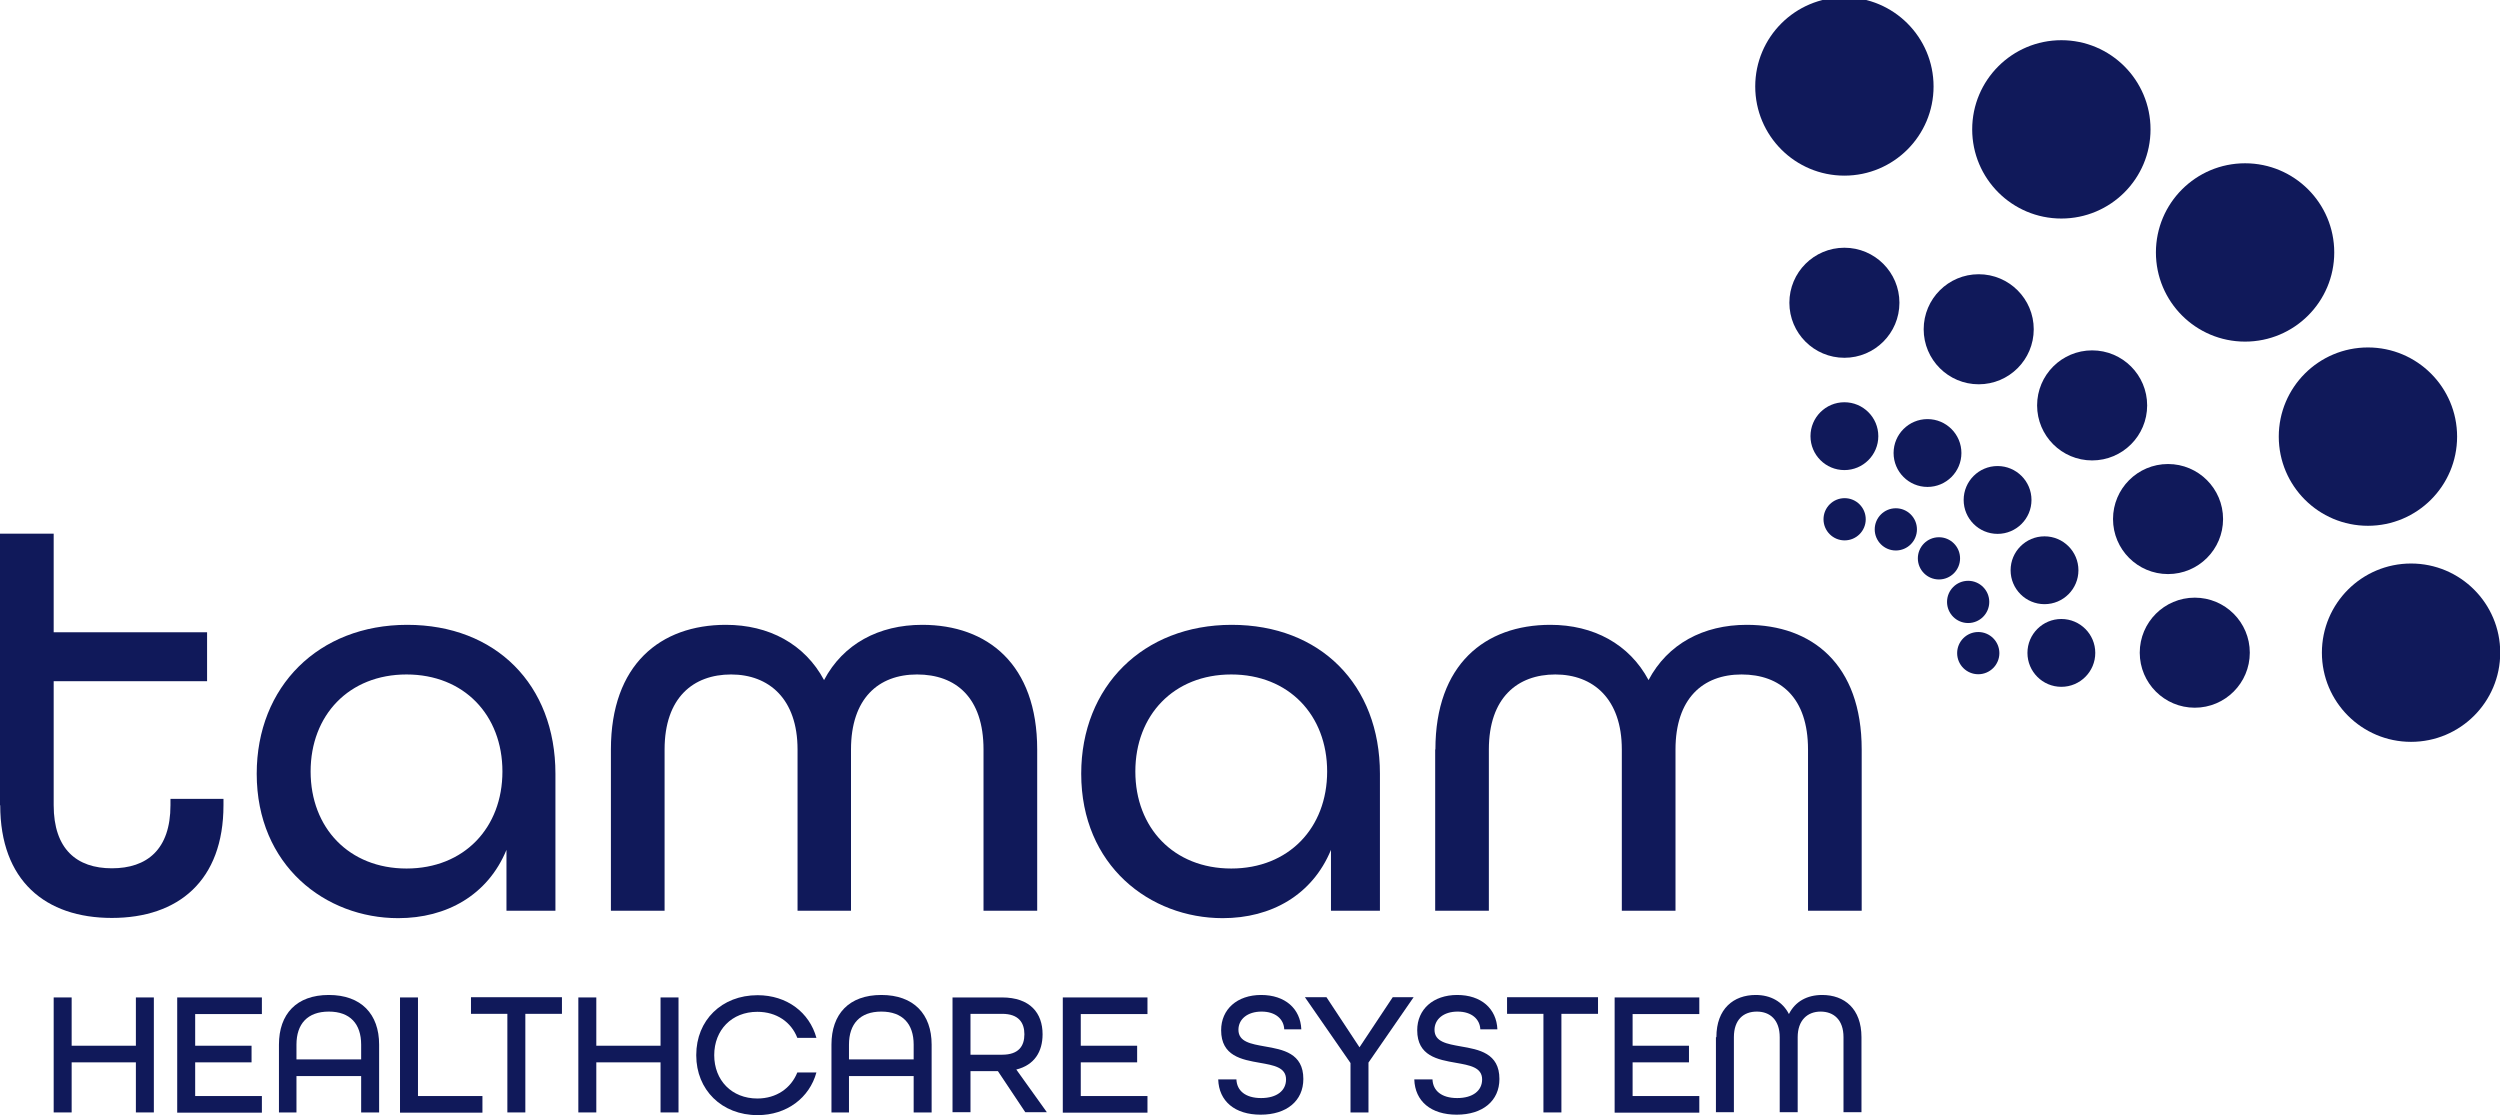
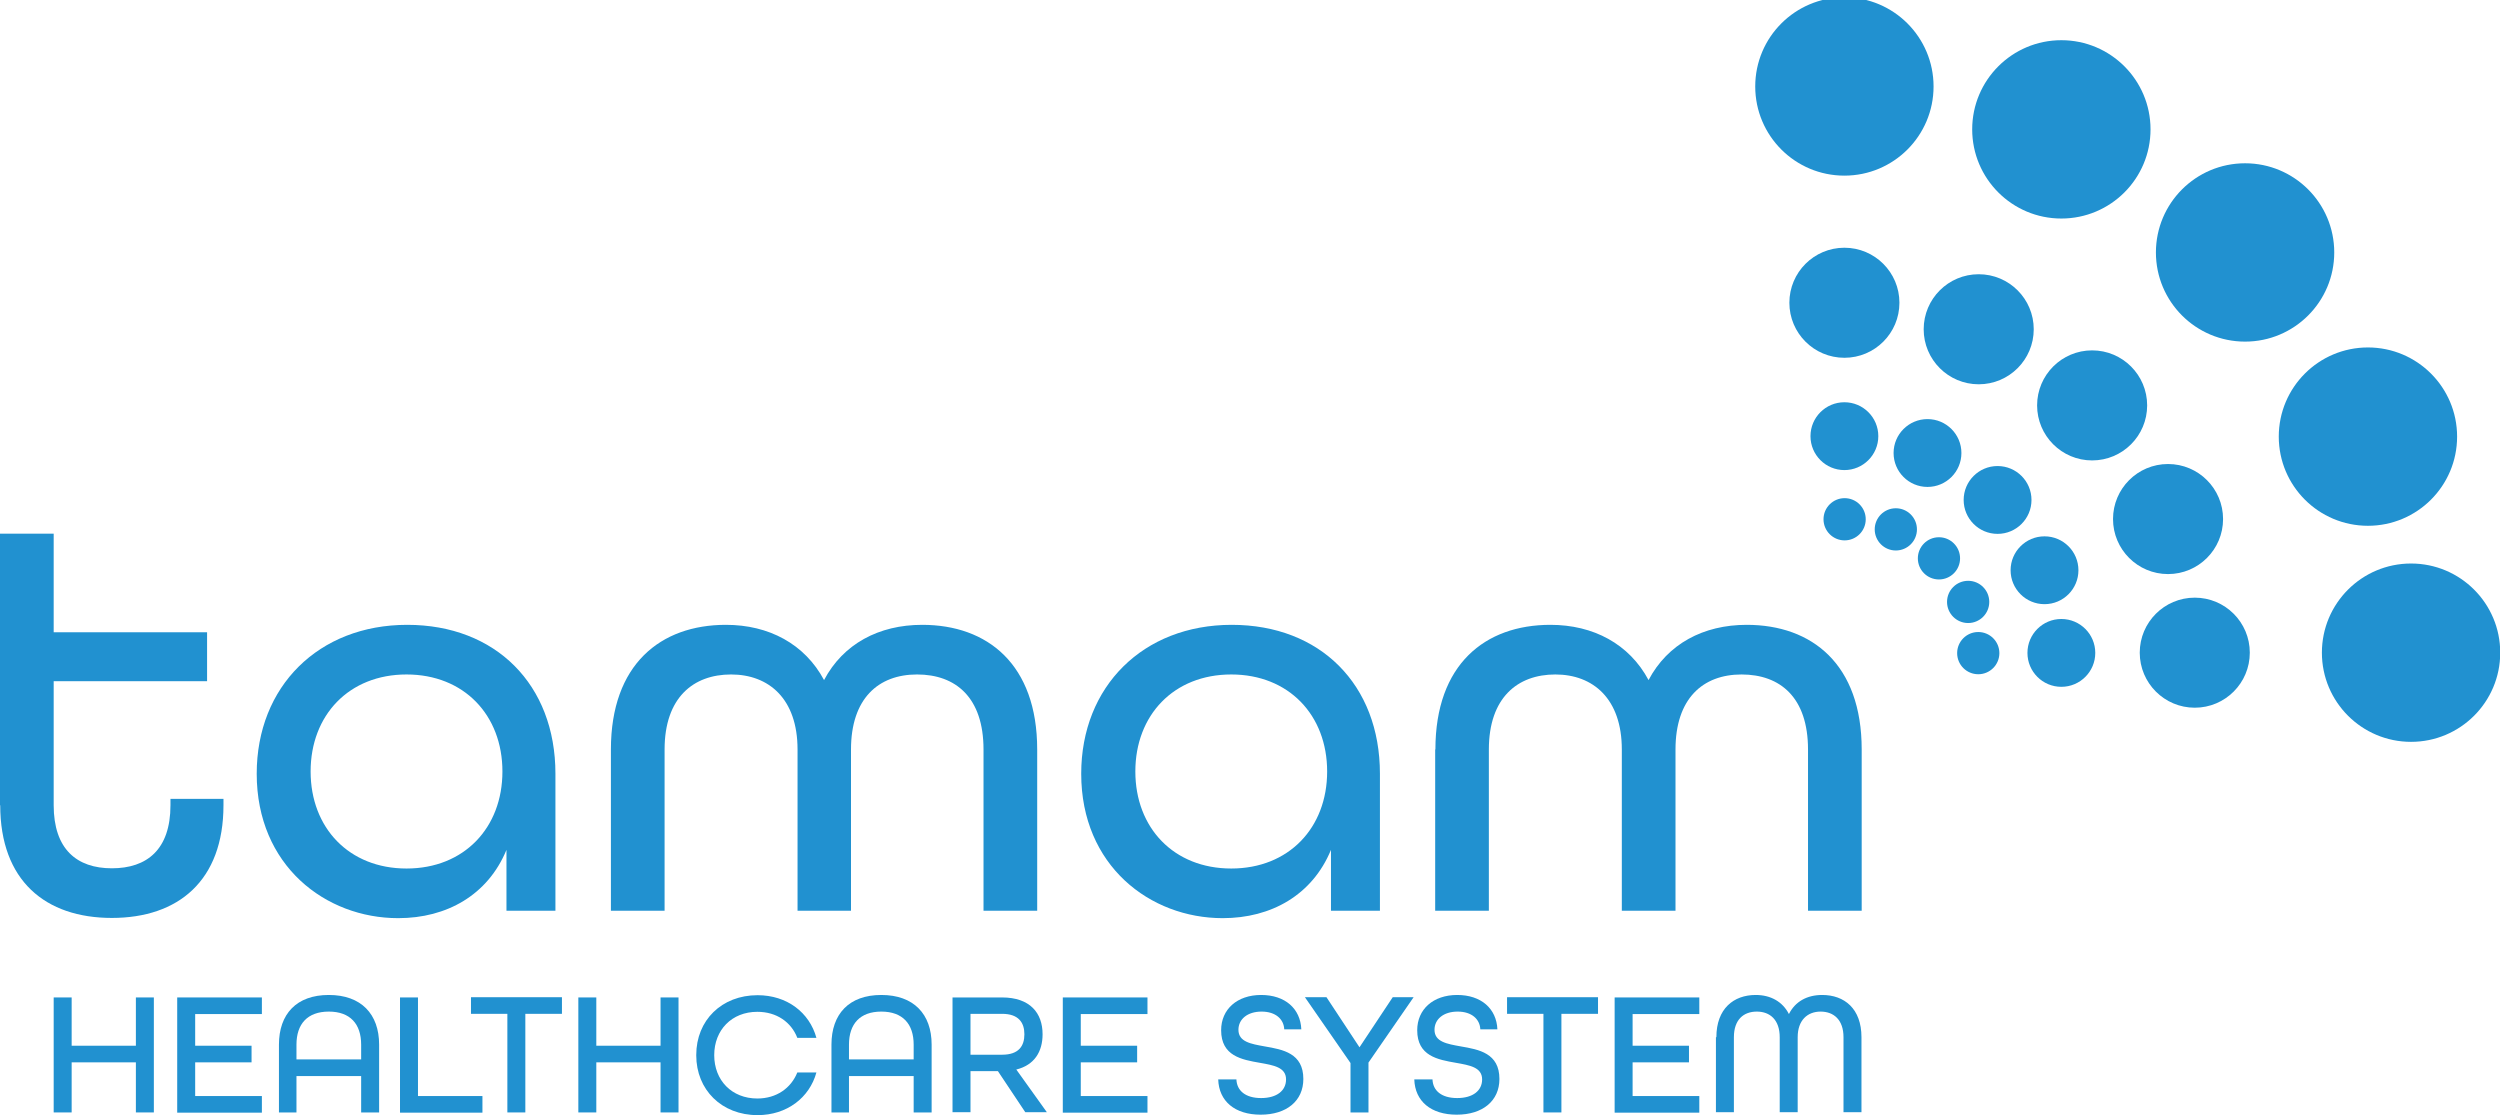
<svg xmlns="http://www.w3.org/2000/svg" id="Layer_1" data-name="Layer 1" viewBox="0 0 111.31 49.63">
  <defs>
    <style>
      .cls-1 {
-         fill: #10195A;
+         fill: #2191D0;
      }

      .cls-2 {
-         fill: #10195A;
+         fill: #2191D0;
      }
    </style>
  </defs>
  <g>
    <g>
      <path class="cls-2" d="M2.39,44.41h.8v2.15h2.86v-2.15h.8v5.12h-.8v-2.23h-2.86v2.23h-.8v-5.12Z" />
      <path class="cls-2" d="M7.89,44.41h3.77v.74h-2.97v1.41h2.51v.74h-2.51v1.5h2.97v.74h-3.77v-5.12Z" />
      <path class="cls-2" d="M12.42,46.51c0-1.36.78-2.21,2.22-2.21s2.24.85,2.24,2.21v3.02h-.8v-1.62h-2.88v1.62h-.78v-3.02ZM16.08,47.17v-.66c0-.92-.49-1.47-1.44-1.47s-1.44.55-1.44,1.47v.66h2.88Z" />
      <path class="cls-2" d="M17.81,44.41h.8v4.39h2.87v.74h-3.67v-5.12Z" />
      <path class="cls-2" d="M22.59,45.14h-1.62v-.74h4.05v.74h-1.63v4.39h-.8v-4.39Z" />
      <path class="cls-2" d="M25.75,44.41h.8v2.15h2.86v-2.15h.8v5.12h-.8v-2.23h-2.86v2.23h-.8v-5.12Z" />
      <path class="cls-2" d="M31,46.97c0-1.54,1.13-2.66,2.73-2.66,1.31,0,2.31.77,2.62,1.9h-.85c-.27-.7-.92-1.16-1.78-1.16-1.14,0-1.92.81-1.92,1.93s.78,1.93,1.92,1.93c.85,0,1.5-.46,1.78-1.16h.85c-.31,1.13-1.32,1.9-2.62,1.9-1.6,0-2.73-1.13-2.73-2.66Z" />
      <path class="cls-2" d="M37.02,46.51c0-1.36.78-2.21,2.22-2.21s2.24.85,2.24,2.21v3.02h-.8v-1.62h-2.88v1.62h-.78v-3.02ZM40.68,47.17v-.66c0-.92-.49-1.47-1.44-1.47s-1.44.55-1.44,1.47v.66h2.88Z" />
      <path class="cls-2" d="M42.41,44.41h2.2c1.26,0,1.81.7,1.81,1.64,0,.77-.36,1.37-1.17,1.57l1.36,1.9h-.96l-1.22-1.83h-1.22v1.83h-.8v-5.12ZM44.62,46.96c.74,0,.99-.39.99-.91s-.26-.91-.99-.91h-1.41v1.82h1.41Z" />
      <path class="cls-2" d="M47.32,44.41h3.77v.74h-2.97v1.41h2.51v.74h-2.51v1.5h2.97v.74h-3.77v-5.12Z" />
    </g>
    <g>
      <path class="cls-2" d="M54.26,48.06h.79c.02.5.4.83,1.1.83s1.11-.33,1.11-.83c0-.54-.55-.63-1.17-.74-.8-.14-1.72-.3-1.72-1.45,0-.93.71-1.57,1.78-1.57s1.75.61,1.79,1.53h-.76c-.02-.45-.38-.79-1.01-.79s-1.03.34-1.03.81c0,.54.56.63,1.17.74.81.14,1.72.3,1.72,1.45,0,.98-.75,1.59-1.9,1.59s-1.86-.6-1.89-1.57Z" />
      <path class="cls-2" d="M60.13,47.33l-2.03-2.93h.96l1.47,2.23,1.48-2.23h.93l-2.01,2.91v2.22h-.8v-2.19Z" />
      <path class="cls-2" d="M62.99,48.06h.79c.02.5.4.83,1.1.83s1.11-.33,1.11-.83c0-.54-.55-.63-1.17-.74-.8-.14-1.72-.3-1.72-1.45,0-.93.71-1.57,1.78-1.57s1.75.61,1.79,1.53h-.76c-.02-.45-.38-.79-1.01-.79s-1.03.34-1.03.81c0,.54.56.63,1.17.74.81.14,1.72.3,1.72,1.45,0,.98-.75,1.59-1.9,1.59s-1.86-.6-1.89-1.57Z" />
      <path class="cls-2" d="M68.72,45.14h-1.62v-.74h4.05v.74h-1.63v4.39h-.8v-4.39Z" />
      <path class="cls-2" d="M71.89,44.41h3.77v.74h-2.97v1.41h2.51v.74h-2.51v1.5h2.97v.74h-3.77v-5.12Z" />
      <path class="cls-2" d="M76.42,46.18c0-1.27.77-1.88,1.75-1.88.67,0,1.2.3,1.48.85.28-.56.81-.85,1.48-.85.99,0,1.75.61,1.75,1.88v3.34h-.8v-3.34c0-.78-.44-1.14-1.02-1.14s-1.02.38-1.02,1.14v3.34h-.8v-3.34c0-.77-.43-1.14-1.02-1.14s-1.02.36-1.02,1.14v3.34h-.8v-3.34Z" />
    </g>
  </g>
  <g>
    <path class="cls-2" d="M0,35.86v-12.1h2.39v4.39h6.83v2.18H2.39v5.52c0,1.96,1.03,2.81,2.59,2.81s2.61-.83,2.61-2.81v-.28h2.36v.28c0,3.36-2.01,5.02-4.97,5.02s-4.97-1.66-4.97-5.02Z" />
    <path class="cls-2" d="M11.43,34.45c0-3.89,2.76-6.63,6.7-6.63s6.6,2.66,6.6,6.63v6.1h-2.18v-2.71c-.83,2.01-2.66,3.04-4.82,3.04-3.24,0-6.3-2.34-6.3-6.43ZM22.37,34.35c0-2.51-1.71-4.32-4.27-4.32s-4.27,1.81-4.27,4.32,1.71,4.32,4.27,4.32,4.27-1.81,4.27-4.32Z" />
    <path class="cls-2" d="M27.2,33.37c0-3.79,2.21-5.55,5.12-5.55,1.91,0,3.51.85,4.37,2.46.85-1.61,2.44-2.46,4.37-2.46,2.91,0,5.12,1.76,5.12,5.55v7.18h-2.39v-7.18c0-2.31-1.23-3.34-2.96-3.34s-2.94,1.08-2.94,3.34v7.18h-2.38v-7.18c0-2.26-1.28-3.34-2.96-3.34s-2.96,1.03-2.96,3.34v7.18h-2.39v-7.18Z" />
    <path class="cls-2" d="M48.14,34.45c0-3.89,2.76-6.63,6.7-6.63s6.6,2.66,6.6,6.63v6.1h-2.18v-2.71c-.83,2.01-2.66,3.04-4.82,3.04-3.24,0-6.3-2.34-6.3-6.43ZM59.09,34.35c0-2.51-1.71-4.32-4.27-4.32s-4.27,1.81-4.27,4.32,1.71,4.32,4.27,4.32,4.27-1.81,4.27-4.32Z" />
    <path class="cls-2" d="M63.91,33.37c0-3.79,2.21-5.55,5.12-5.55,1.91,0,3.51.85,4.37,2.46.85-1.61,2.44-2.46,4.37-2.46,2.91,0,5.12,1.76,5.12,5.55v7.18h-2.39v-7.18c0-2.31-1.23-3.34-2.96-3.34s-2.94,1.08-2.94,3.34v7.18h-2.39v-7.18c0-2.26-1.28-3.34-2.96-3.34s-2.96,1.03-2.96,3.34v7.18h-2.39v-7.18Z" />
  </g>
  <g>
    <circle class="cls-1" cx="82.13" cy="23.12" r=".94" />
    <circle class="cls-1" cx="82.12" cy="19.42" r="1.51" />
    <circle class="cls-1" cx="82.12" cy="13.48" r="2.45" />
    <circle class="cls-1" cx="82.12" cy="3.85" r="3.97" />
    <circle class="cls-1" cx="91.78" cy="5.76" r="3.97" />
    <circle class="cls-1" cx="99.96" cy="11.24" r="3.97" />
    <circle class="cls-1" cx="105.43" cy="19.44" r="3.97" />
    <circle class="cls-1" cx="107.35" cy="29.06" r="3.97" />
    <circle class="cls-1" cx="88.1" cy="14.66" r="2.45" />
    <circle class="cls-1" cx="93.15" cy="18.05" r="2.45" />
    <circle class="cls-1" cx="96.53" cy="23.11" r="2.45" />
    <circle class="cls-1" cx="97.72" cy="29.06" r="2.45" />
    <circle class="cls-1" cx="85.82" cy="20.17" r="1.51" />
    <circle class="cls-1" cx="88.94" cy="22.26" r="1.51" />
    <circle class="cls-1" cx="91.03" cy="25.39" r="1.51" />
    <circle class="cls-1" cx="91.78" cy="29.07" r="1.51" />
    <circle class="cls-1" cx="84.41" cy="23.57" r=".94" />
    <circle class="cls-1" cx="86.33" cy="24.86" r=".94" />
    <circle class="cls-1" cx="87.63" cy="26.8" r=".94" />
    <circle class="cls-1" cx="88.08" cy="29.08" r=".94" />
  </g>
</svg>
